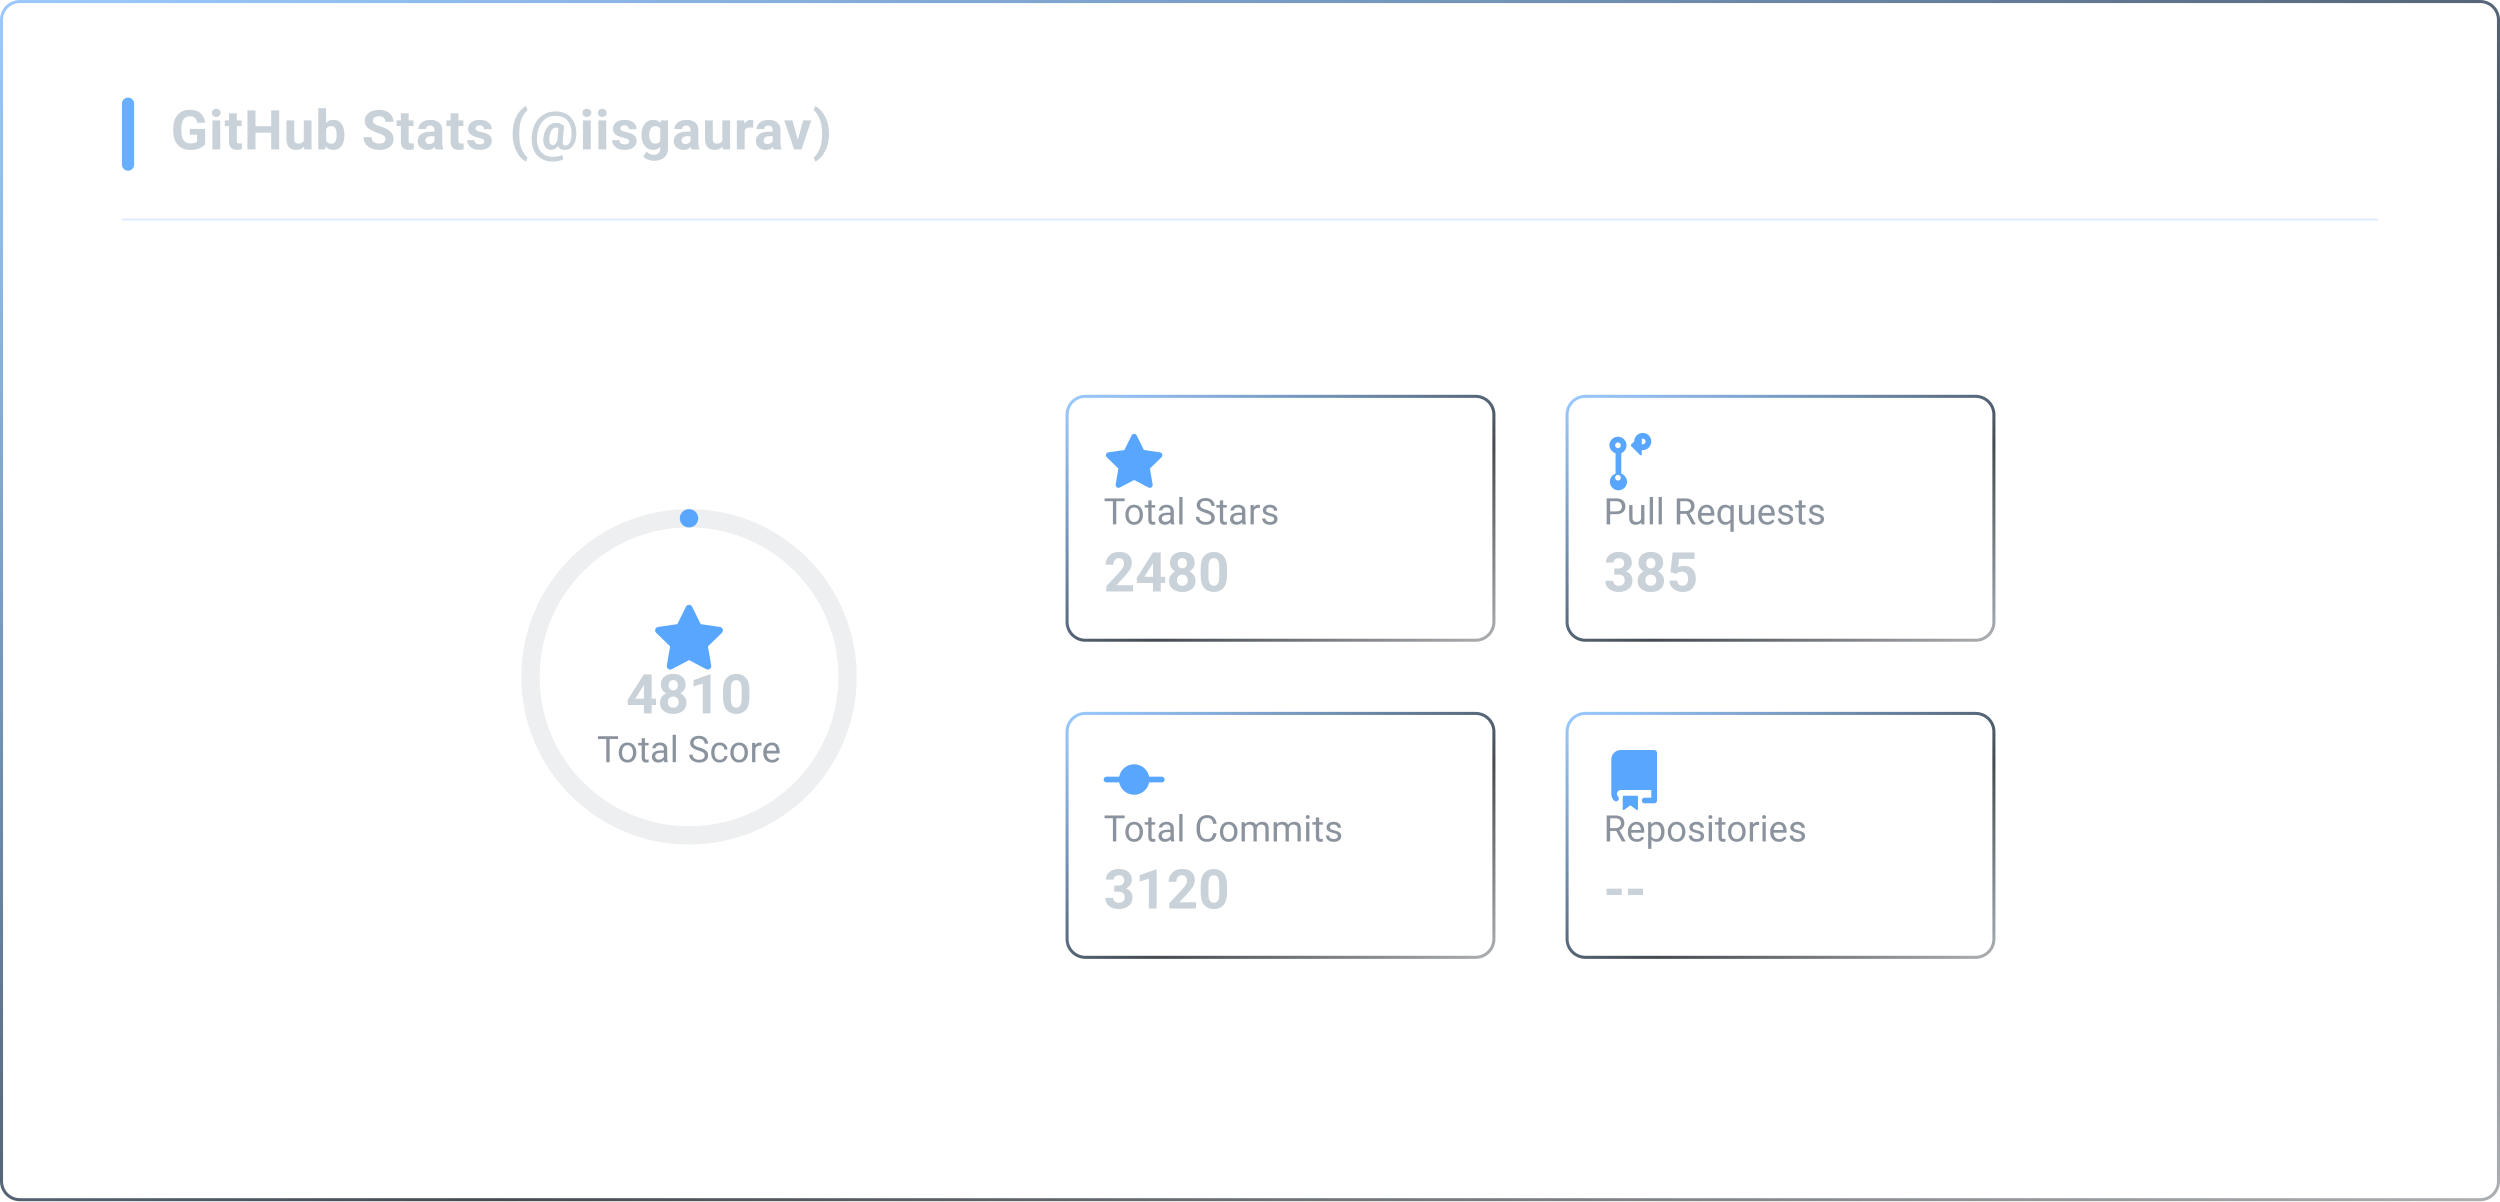
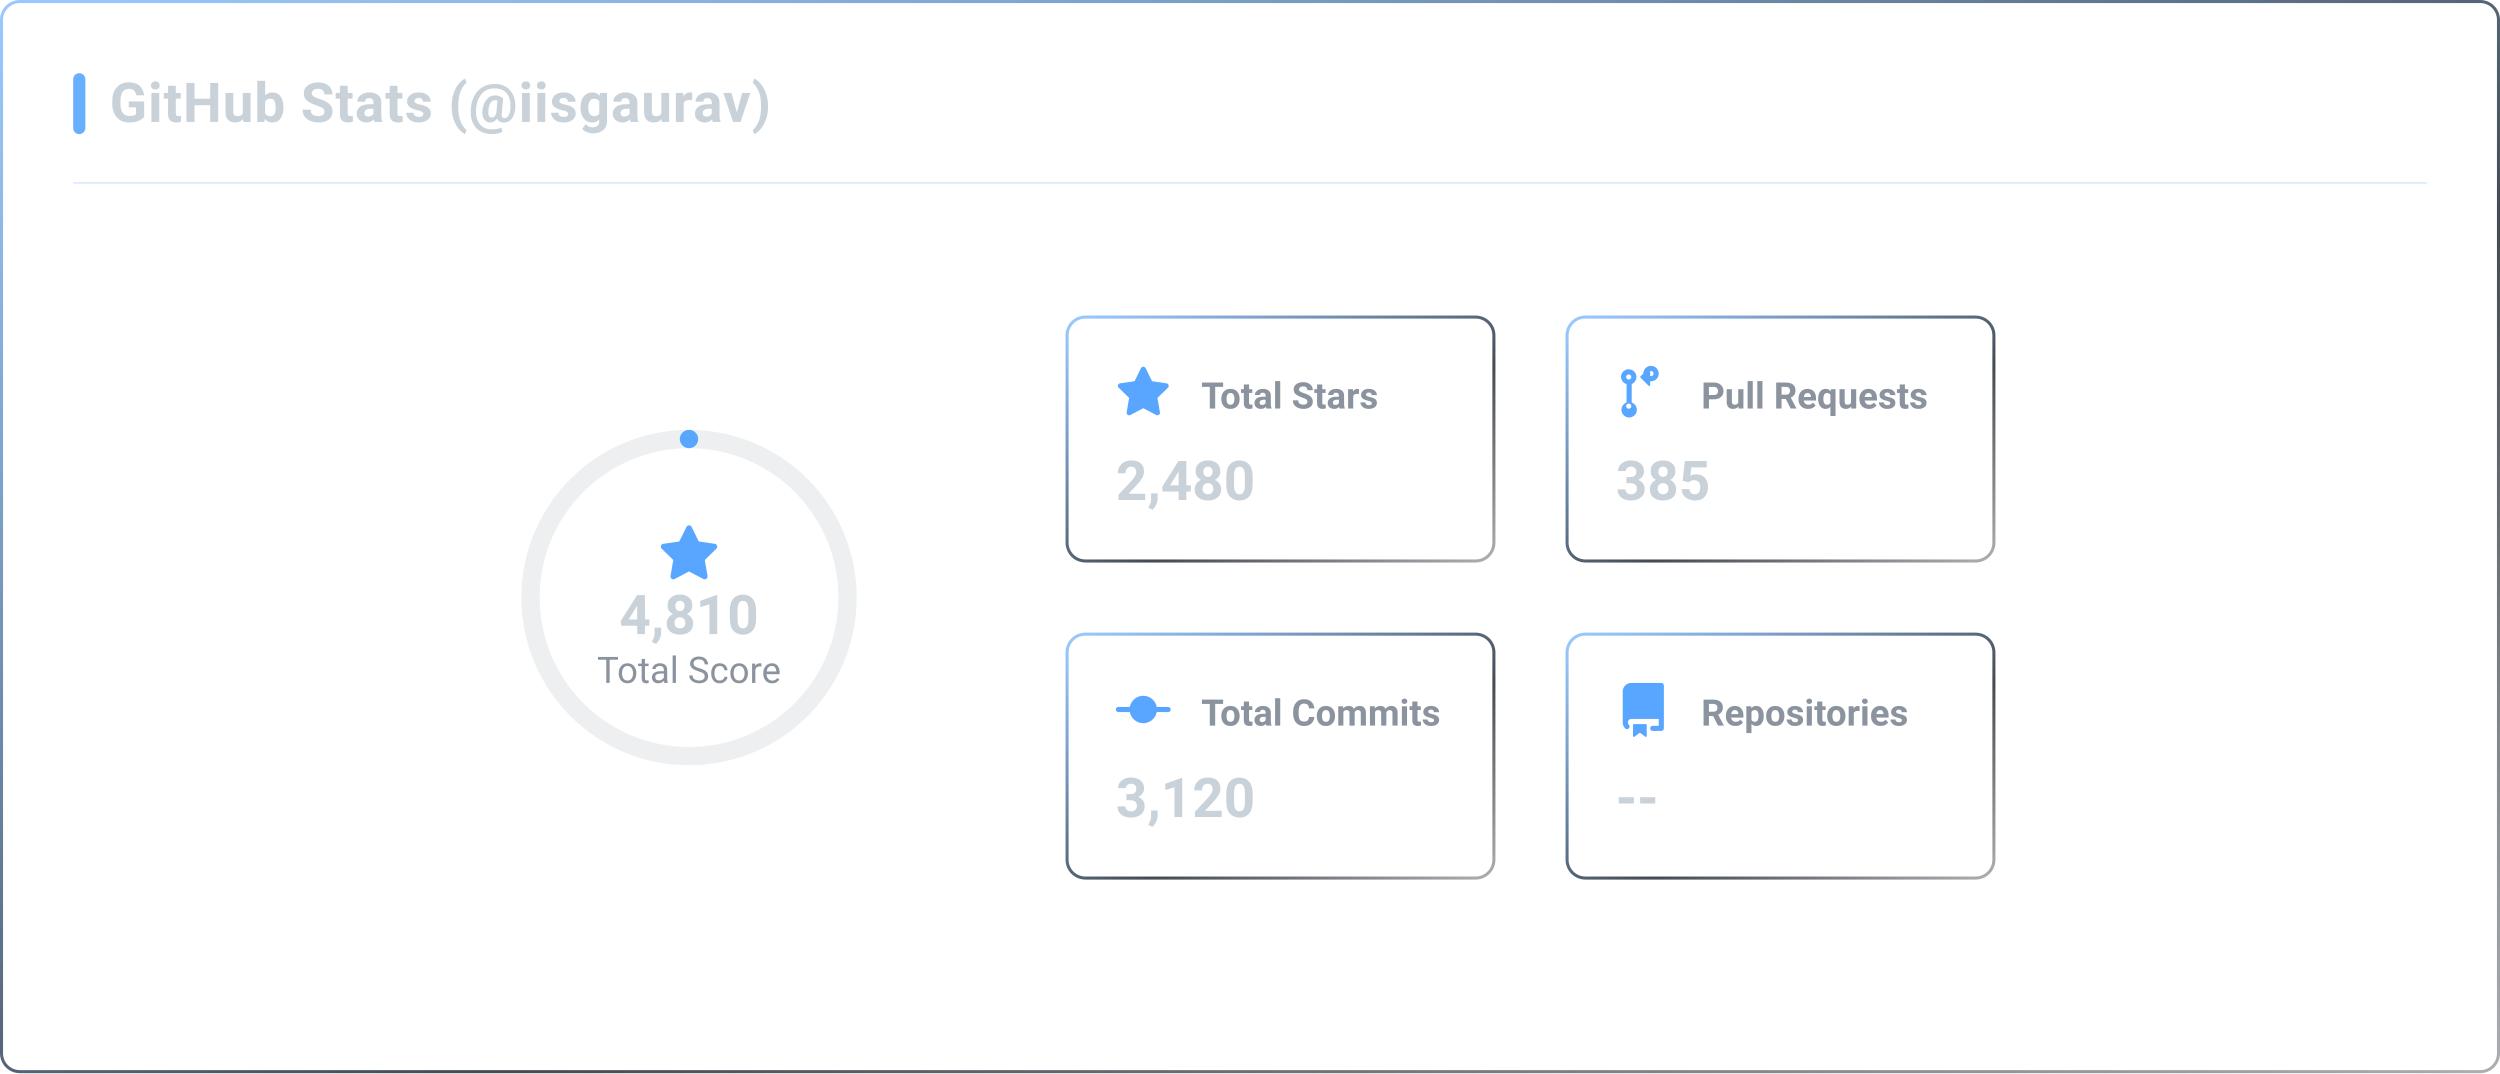
- <svg xmlns="http://www.w3.org/2000/svg" width="820" height="394" viewBox="0 0 820 394" role="img">
+ <svg xmlns="http://www.w3.org/2000/svg" width="820" height="352" viewBox="0 0 820 352" role="img">
  <defs>
    <linearGradient id="pf-progress-grad" x1="0%" y1="0%" x2="100%" y2="0%">
      <stop offset="0%" stop-color="#58A6FF" stop-opacity="0.75" />
      <stop offset="70%" stop-color="#58A6FF" />
      <stop offset="100%" stop-color="#D2A8FF" stop-opacity="0.9" />
    </linearGradient>
    <linearGradient id="pf-card-border" x1="0%" y1="0%" x2="100%" y2="100%">
      <stop offset="0%" stop-color="#58A6FF" stop-opacity="0.6" />
      <stop offset="60%" stop-color="#30363D" stop-opacity="0.9" />
      <stop offset="100%" stop-color="#30363D" stop-opacity="0.4" />
    </linearGradient>
    <linearGradient id="pf-card-bg" x1="0%" y1="0%" x2="0%" y2="100%">
      <stop offset="0%" stop-color="transparent" stop-opacity="0.95" />
      <stop offset="100%" stop-color="transparent" stop-opacity="0.8" />
    </linearGradient>
    <linearGradient id="pf-card-gradient" x1="0%" y1="0%" x2="100%" y2="0%">
      <stop offset="0%" stop-color="#3b0918" />
      <stop offset="50%" stop-color="#1e1333" />
      <stop offset="100%" stop-color="#091629" />
    </linearGradient>
    <linearGradient id="pf-track-bg" x1="0%" y1="0%" x2="100%" y2="0%">
      <stop offset="0%" stop-color="#8B949E" stop-opacity="0.15" />
      <stop offset="100%" stop-color="#8B949E" stop-opacity="0.08" />
    </linearGradient>
    <linearGradient id="pf-badge-0" x1="0%" y1="0%" x2="100%" y2="100%">
      <stop offset="0%" stop-color="#3B82F6" stop-opacity="0.25" />
      <stop offset="100%" stop-color="#3B82F6" stop-opacity="0.1" />
    </linearGradient>
    <linearGradient id="pf-badge-1" x1="0%" y1="0%" x2="100%" y2="100%">
      <stop offset="0%" stop-color="#10B981" stop-opacity="0.25" />
      <stop offset="100%" stop-color="#10B981" stop-opacity="0.1" />
    </linearGradient>
    <linearGradient id="pf-badge-2" x1="0%" y1="0%" x2="100%" y2="100%">
      <stop offset="0%" stop-color="#8B5CF6" stop-opacity="0.25" />
      <stop offset="100%" stop-color="#8B5CF6" stop-opacity="0.1" />
    </linearGradient>
    <linearGradient id="pf-badge-3" x1="0%" y1="0%" x2="100%" y2="100%">
      <stop offset="0%" stop-color="#F59E0B" stop-opacity="0.25" />
      <stop offset="100%" stop-color="#F59E0B" stop-opacity="0.1" />
    </linearGradient>
    <linearGradient id="pf-badge-4" x1="0%" y1="0%" x2="100%" y2="100%">
      <stop offset="0%" stop-color="#EF4444" stop-opacity="0.25" />
      <stop offset="100%" stop-color="#EF4444" stop-opacity="0.1" />
    </linearGradient>
    <linearGradient id="pf-badge-5" x1="0%" y1="0%" x2="100%" y2="100%">
      <stop offset="0%" stop-color="#06B6D4" stop-opacity="0.25" />
      <stop offset="100%" stop-color="#06B6D4" stop-opacity="0.1" />
    </linearGradient>
    <linearGradient id="pf-badge-6" x1="0%" y1="0%" x2="100%" y2="100%">
      <stop offset="0%" stop-color="#EC4899" stop-opacity="0.25" />
      <stop offset="100%" stop-color="#EC4899" stop-opacity="0.1" />
    </linearGradient>
    <linearGradient id="pf-badge-7" x1="0%" y1="0%" x2="100%" y2="100%">
      <stop offset="0%" stop-color="#84CC16" stop-opacity="0.25" />
      <stop offset="100%" stop-color="#84CC16" stop-opacity="0.1" />
    </linearGradient>
  </defs>
-   <svg x="0" y="0" width="820" height="394" viewBox="0 0 820 394" fill="none" role="group">
-     <rect x="0.5" y="0.5" width="819" height="393" fill="url(#pf-card-bg)" stroke="url(#pf-card-border)" stroke-width="1" rx="6" />
-     <rect x="40" y="32" width="4" height="24" rx="2" fill="#58A6FF" opacity="0.9" />
-     <text x="56" y="49" font-family="system-ui, -apple-system, BlinkMacSystemFont, 'Segoe UI', Roboto, Helvetica, Arial, sans-serif" font-size="18" font-weight="700" fill="#C9D1D9" letter-spacing="0.3">GitHub Stats (@iisgaurav)</text>
-     <line x1="40" y1="72" x2="780" y2="72" stroke="#58A6FF" stroke-width="0.5" stroke-opacity="0.25" />
+   <svg x="0" y="0" width="820" height="352" viewBox="0 0 820 352" fill="none" role="group">
+     <rect x="0.5" y="0.5" width="819" height="351" fill="url(#pf-card-bg)" stroke="url(#pf-card-border)" stroke-width="1" rx="6" />
+     <rect x="24" y="24" width="4" height="20" rx="2" fill="#58A6FF" opacity="0.9" />
+     <text x="36" y="40" font-family="system-ui, -apple-system, BlinkMacSystemFont, 'Segoe UI', Roboto, Helvetica, Arial, sans-serif" font-size="18" font-weight="700" fill="#C9D1D9" letter-spacing="0.3">GitHub Stats (@iisgaurav)</text>
+     <line x1="24" y1="60" x2="796" y2="60" stroke="#58A6FF" stroke-width="0.5" stroke-opacity="0.25" />
    <g>
-       <circle cx="226.0" cy="222.0" r="52.0" fill="none" stroke="#8B949E" stroke-width="6" stroke-opacity="0.15" />
-       <circle cx="226.0" cy="222.0" r="52.0" fill="none" stroke="#58A6FF" stroke-width="6" stroke-dasharray="326.725" stroke-dashoffset="326.725" transform="rotate(-90 226.0 222.0)" stroke-linecap="round">
+       <circle cx="226.0" cy="196.0" r="52.0" fill="none" stroke="#8B949E" stroke-width="6" stroke-opacity="0.15" />
+       <circle cx="226.0" cy="196.0" r="52.0" fill="none" stroke="#58A6FF" stroke-width="6" stroke-dasharray="326.725" stroke-dashoffset="326.725" transform="rotate(-90 226.0 196.0)" stroke-linecap="round">
        <animate attributeName="stroke-dashoffset" from="326.725" to="0.0" dur="1s" fill="freeze" calcMode="spline" keySplines="0.4 0 0.2 1" />
      </circle>
-       <svg x="214.0" y="198.0" width="24" height="24" viewBox="0 0 16 16" fill="#58A6FF">
+       <svg x="216.0" y="172.0" width="20" height="20" viewBox="0 0 16 16" fill="#58A6FF">
        <path d="M8 .25a.75.75 0 01.673.418l1.882 3.815 4.21.612a.75.75 0 01.416 1.279l-3.046 2.97.719 4.192a.75.75 0 01-1.088.791L8 12.347l-3.766 1.98a.75.75 0 01-1.088-.79l.72-4.194L.818 6.374a.75.75 0 01.416-1.28l4.21-.611L7.327.668A.75.75 0 018 .25z" />
      </svg>
-       <text x="226.0" y="234.0" font-family="system-ui, -apple-system, BlinkMacSystemFont, 'Segoe UI', Roboto, Helvetica, Arial, sans-serif" font-size="18" font-weight="700" fill="#C9D1D9" text-anchor="middle">4810</text>
-       <text x="226.0" y="250.0" font-family="system-ui, -apple-system, BlinkMacSystemFont, 'Segoe UI', Roboto, Helvetica, Arial, sans-serif" font-size="12" fill="#8B949E" text-anchor="middle">Total Score</text>
+       <text x="226.0" y="208.0" font-family="system-ui, -apple-system, BlinkMacSystemFont, 'Segoe UI', Roboto, Helvetica, Arial, sans-serif" font-size="18" font-weight="700" fill="#C9D1D9" text-anchor="middle">4,810</text>
+       <text x="226.0" y="224.0" font-family="system-ui, -apple-system, BlinkMacSystemFont, 'Segoe UI', Roboto, Helvetica, Arial, sans-serif" font-size="12" fill="#8B949E" text-anchor="middle">Total Score</text>
    </g>
    <g>
-       <rect x="350" y="130" width="140" height="80" fill="url(#pf-card-bg)" stroke="url(#pf-card-border)" stroke-width="1" rx="6" />
-       <svg x="362" y="142" width="20" height="20" viewBox="0 0 16 16" fill="#58A6FF">
+       <rect x="350" y="104" width="140" height="80" fill="url(#pf-card-bg)" stroke="url(#pf-card-border)" stroke-width="1" rx="6" />
+       <svg x="366" y="120" width="18" height="18" viewBox="0 0 16 16" fill="#58A6FF">
        <path d="M8 .25a.75.75 0 01.673.418l1.882 3.815 4.21.612a.75.75 0 01.416 1.279l-3.046 2.97.719 4.192a.75.75 0 01-1.088.791L8 12.347l-3.766 1.98a.75.75 0 01-1.088-.79l.72-4.194L.818 6.374a.75.75 0 01.416-1.28l4.21-.611L7.327.668A.75.75 0 018 .25z" />
      </svg>
-       <text x="362" y="194" font-family="system-ui, -apple-system, BlinkMacSystemFont, 'Segoe UI', Roboto, Helvetica, Arial, sans-serif" font-size="18" font-weight="700" fill="#C9D1D9">2480</text>
-       <text x="362" y="172" font-family="system-ui, -apple-system, BlinkMacSystemFont, 'Segoe UI', Roboto, Helvetica, Arial, sans-serif" font-size="12" fill="#8B949E">Total Stars</text>
+       <text x="394" y="134" font-family="system-ui, -apple-system, BlinkMacSystemFont, 'Segoe UI', Roboto, Helvetica, Arial, sans-serif" font-size="12" fill="#8B949E" font-weight="600">Total Stars</text>
+       <text x="366" y="164" font-family="system-ui, -apple-system, BlinkMacSystemFont, 'Segoe UI', Roboto, Helvetica, Arial, sans-serif" font-size="18" font-weight="700" fill="#C9D1D9">2,480</text>
    </g>
    <g>
-       <rect x="514" y="130" width="140" height="80" fill="url(#pf-card-bg)" stroke="url(#pf-card-border)" stroke-width="1" rx="6" />
-       <svg x="526" y="142" width="20" height="20" viewBox="0 0 16 16" fill="#58A6FF">
+       <rect x="514" y="104" width="140" height="80" fill="url(#pf-card-bg)" stroke="url(#pf-card-border)" stroke-width="1" rx="6" />
+       <svg x="530" y="120" width="18" height="18" viewBox="0 0 16 16" fill="#58A6FF">
        <path d="M7.177 3.073L9.573.677A.25.25 0 0110 .854v4.792a.25.25 0 01-.427.177L7.177 3.427a.25.25 0 010-.354zM3.75 2.5a.75.75 0 100 1.5.75.75 0 000-1.5zm-2.25.75a2.25 2.25 0 113.125 2.066v5.368a2.25 2.25 0 11-1.5 0V5.316A2.25 2.25 0 011.5 3.25zm2.25 9.25a.75.75 0 100-1.5.75.75 0 000 1.5zm6.5-12.5a2.25 2.25 0 110 4.5 2.25 2.25 0 010-4.5zm0 1.5a.75.75 0 100 1.5.75.75 0 000-1.5z" />
      </svg>
-       <text x="526" y="194" font-family="system-ui, -apple-system, BlinkMacSystemFont, 'Segoe UI', Roboto, Helvetica, Arial, sans-serif" font-size="18" font-weight="700" fill="#C9D1D9">385</text>
-       <text x="526" y="172" font-family="system-ui, -apple-system, BlinkMacSystemFont, 'Segoe UI', Roboto, Helvetica, Arial, sans-serif" font-size="12" fill="#8B949E">Pull Requests</text>
+       <text x="558" y="134" font-family="system-ui, -apple-system, BlinkMacSystemFont, 'Segoe UI', Roboto, Helvetica, Arial, sans-serif" font-size="12" fill="#8B949E" font-weight="600">Pull Requests</text>
+       <text x="530" y="164" font-family="system-ui, -apple-system, BlinkMacSystemFont, 'Segoe UI', Roboto, Helvetica, Arial, sans-serif" font-size="18" font-weight="700" fill="#C9D1D9">385</text>
    </g>
    <g>
-       <rect x="350" y="234" width="140" height="80" fill="url(#pf-card-bg)" stroke="url(#pf-card-border)" stroke-width="1" rx="6" />
-       <svg x="362" y="246" width="20" height="20" viewBox="0 0 16 16" fill="#58A6FF">
+       <rect x="350" y="208" width="140" height="80" fill="url(#pf-card-bg)" stroke="url(#pf-card-border)" stroke-width="1" rx="6" />
+       <svg x="366" y="224" width="18" height="18" viewBox="0 0 16 16" fill="#58A6FF">
        <path d="M10.5 7.75a2.5 2.5 0 11-5 0 2.5 2.5 0 015 0zm1.43.75a4.002 4.002 0 01-7.86 0H.75a.75.75 0 110-1.5h3.32a4.001 4.001 0 017.86 0h3.32a.75.75 0 110 1.5h-3.32z" />
      </svg>
-       <text x="362" y="298" font-family="system-ui, -apple-system, BlinkMacSystemFont, 'Segoe UI', Roboto, Helvetica, Arial, sans-serif" font-size="18" font-weight="700" fill="#C9D1D9">3120</text>
-       <text x="362" y="276" font-family="system-ui, -apple-system, BlinkMacSystemFont, 'Segoe UI', Roboto, Helvetica, Arial, sans-serif" font-size="12" fill="#8B949E">Total Commits</text>
+       <text x="394" y="238" font-family="system-ui, -apple-system, BlinkMacSystemFont, 'Segoe UI', Roboto, Helvetica, Arial, sans-serif" font-size="12" fill="#8B949E" font-weight="600">Total Commits</text>
+       <text x="366" y="268" font-family="system-ui, -apple-system, BlinkMacSystemFont, 'Segoe UI', Roboto, Helvetica, Arial, sans-serif" font-size="18" font-weight="700" fill="#C9D1D9">3,120</text>
    </g>
    <g>
-       <rect x="514" y="234" width="140" height="80" fill="url(#pf-card-bg)" stroke="url(#pf-card-border)" stroke-width="1" rx="6" />
-       <svg x="526" y="246" width="20" height="20" viewBox="0 0 16 16" fill="#58A6FF">
+       <rect x="514" y="208" width="140" height="80" fill="url(#pf-card-bg)" stroke="url(#pf-card-border)" stroke-width="1" rx="6" />
+       <svg x="530" y="224" width="18" height="18" viewBox="0 0 16 16" fill="#58A6FF">
        <path d="M2 2.5A2.5 2.5 0 014.5 0h8.75a.75.75 0 01.75.75v12.5a.75.75 0 01-.75.75h-2.5a.75.75 0 110-1.5h1.75v-2h-8a1 1 0 00-.714 1.7.75.75 0 01-1.072 1.05A2.495 2.495 0 012 11.5v-9zm10.5-1V9h-8c-.356 0-.694.074-1 .208V2.5a1 1 0 011-1h8zM5 12.25v3.25a.25.25 0 00.4.2l1.45-1.087a.25.25 0 01.3 0L8.6 15.7a.25.25 0 00.4-.2v-3.25a.25.25 0 00-.25-.25h-3.5a.25.25 0 00-.25.25z" />
      </svg>
-       <text x="526" y="298" font-family="system-ui, -apple-system, BlinkMacSystemFont, 'Segoe UI', Roboto, Helvetica, Arial, sans-serif" font-size="18" font-weight="700" fill="#C9D1D9">--</text>
-       <text x="526" y="276" font-family="system-ui, -apple-system, BlinkMacSystemFont, 'Segoe UI', Roboto, Helvetica, Arial, sans-serif" font-size="12" fill="#8B949E">Repositories</text>
+       <text x="558" y="238" font-family="system-ui, -apple-system, BlinkMacSystemFont, 'Segoe UI', Roboto, Helvetica, Arial, sans-serif" font-size="12" fill="#8B949E" font-weight="600">Repositories</text>
+       <text x="530" y="268" font-family="system-ui, -apple-system, BlinkMacSystemFont, 'Segoe UI', Roboto, Helvetica, Arial, sans-serif" font-size="18" font-weight="700" fill="#C9D1D9">--</text>
    </g>
  </svg>
</svg>
